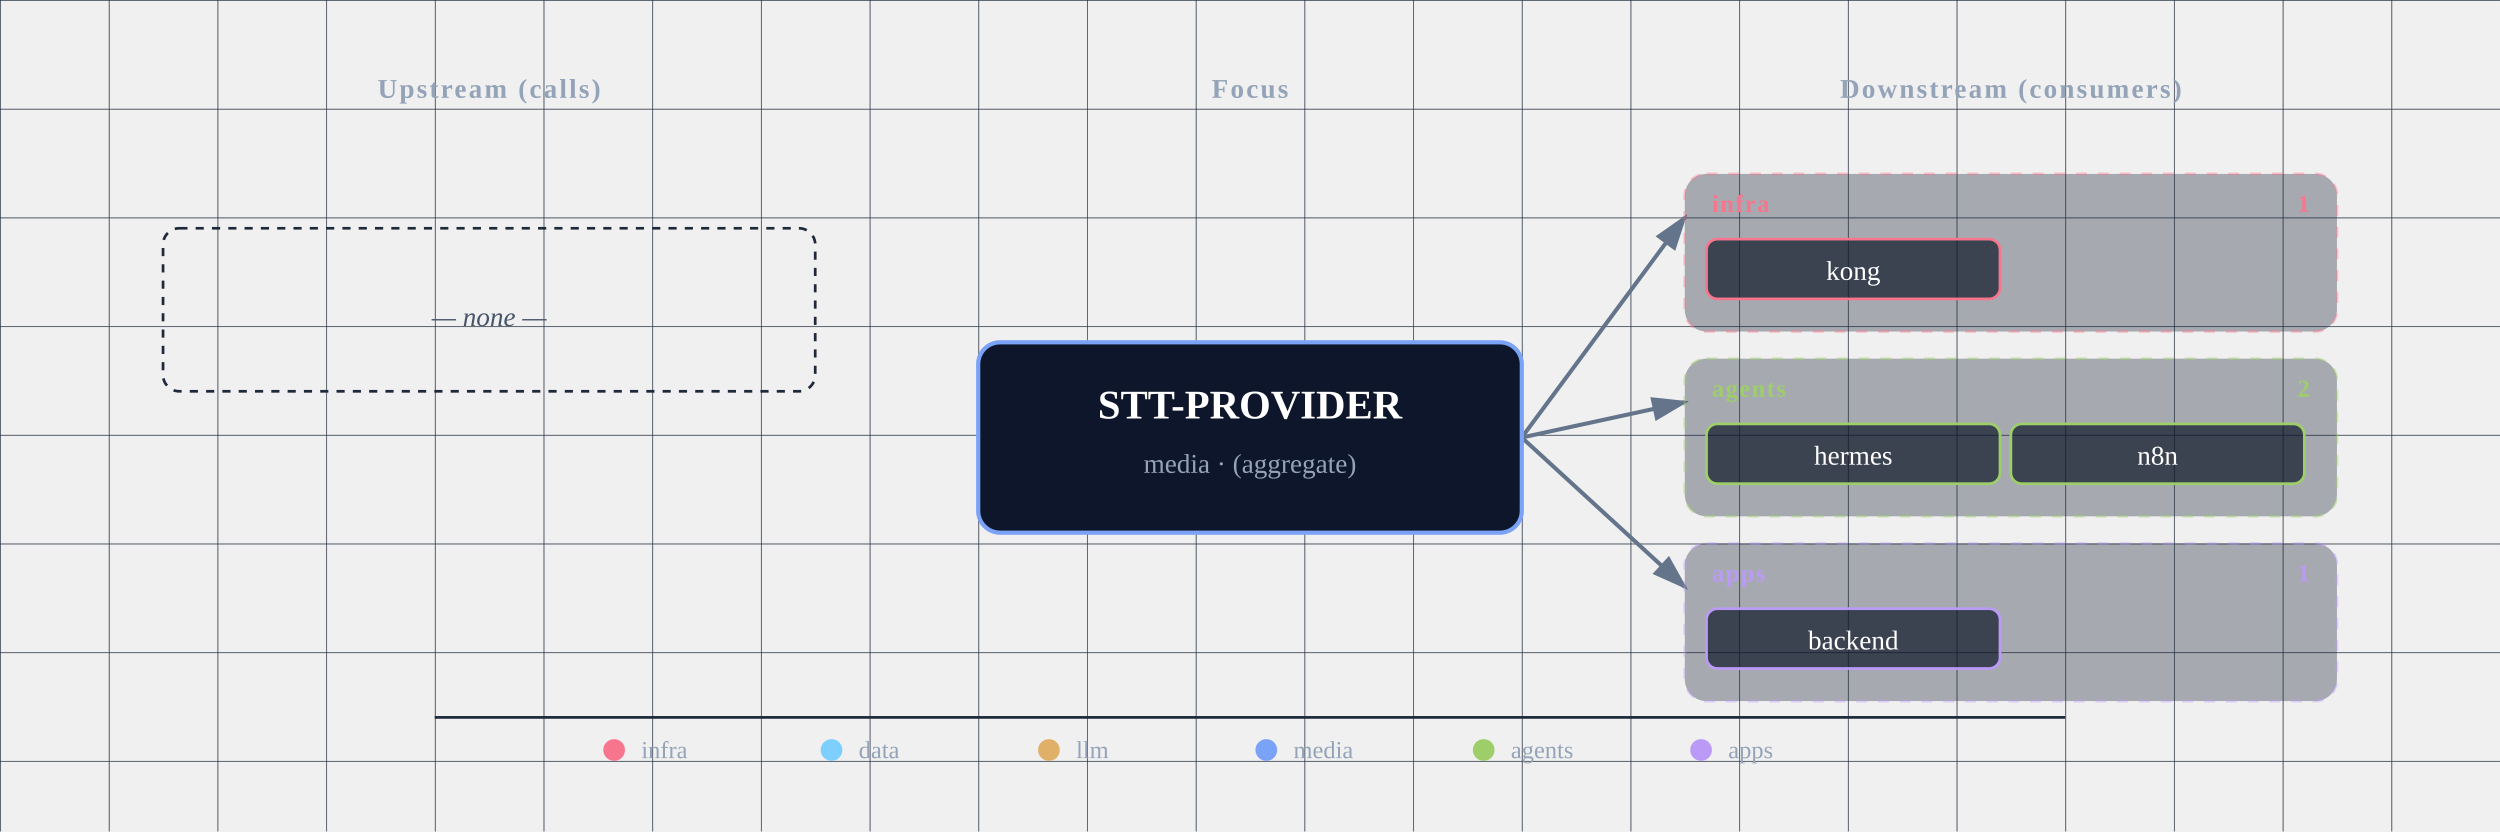
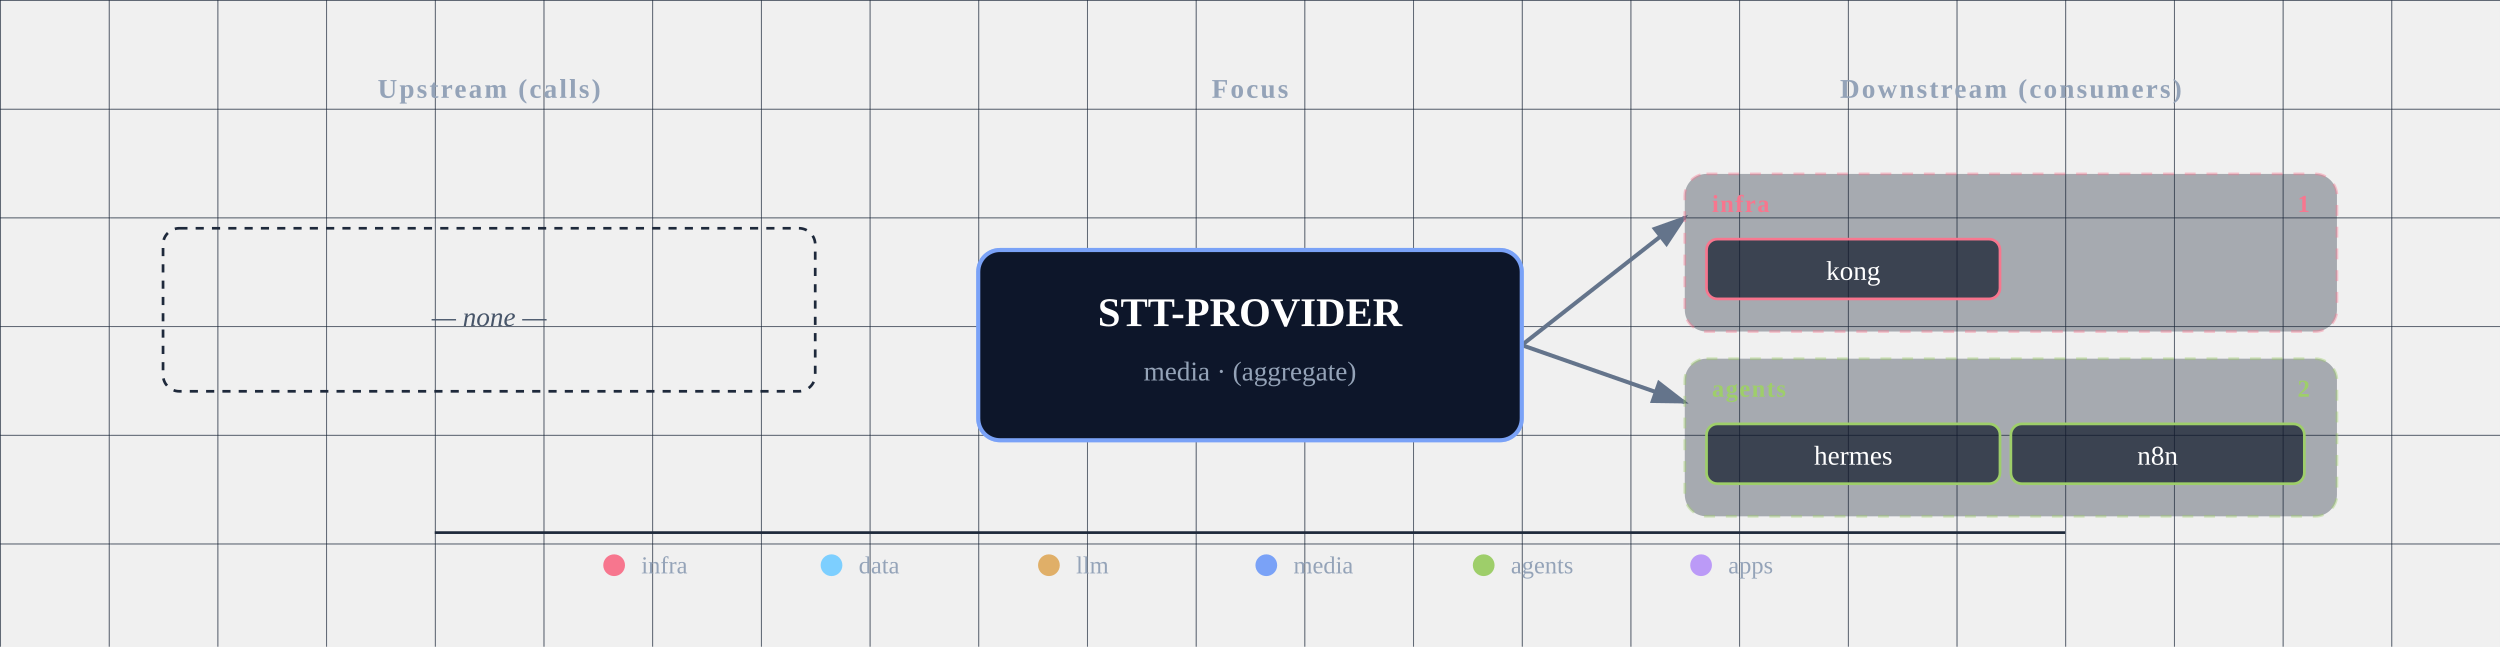
- <svg xmlns="http://www.w3.org/2000/svg" viewBox="0 0 920 306">
+ <svg xmlns="http://www.w3.org/2000/svg" viewBox="0 0 920 238">
  <defs>
    <pattern id="grid" width="40" height="40" patternUnits="userSpaceOnUse">
      <path d="M 40 0 L 0 0 0 40" fill="none" stroke="#1e293b" stroke-width="0.5" />
    </pattern>
    <marker id="arrowhead" markerWidth="9" markerHeight="6" refX="8" refY="3" orient="auto">
      <polygon points="0 0, 9 3, 0 6" fill="#64748b" />
    </marker>
    <filter id="focus-glow" x="-50%" y="-50%" width="200%" height="200%">
      <feGaussianBlur in="SourceAlpha" stdDeviation="6" />
      <feFlood flood-color="#7aa2f7" flood-opacity="0.6" />
      <feComposite in2="SourceAlpha" operator="in" />
      <feMerge>
        <feMergeNode />
        <feMergeNode in="SourceGraphic" />
      </feMerge>
    </filter>
  </defs>
-   <rect width="920" height="306" fill="url(#grid)" />
+   <rect width="920" height="238" fill="url(#grid)" />
  <text x="180" y="36" fill="#94a3b8" font-size="10" font-weight="600" text-anchor="middle" letter-spacing="0.08em">Upstream (calls)</text>
  <text x="460" y="36" fill="#94a3b8" font-size="10" font-weight="600" text-anchor="middle" letter-spacing="0.08em">Focus</text>
  <text x="740" y="36" fill="#94a3b8" font-size="10" font-weight="600" text-anchor="middle" letter-spacing="0.08em">Downstream (consumers)</text>
-   <line x1="560" y1="161" x2="620" y2="80" stroke="#64748b" stroke-width="1.5" marker-end="url(#arrowhead)" />
-   <line x1="560" y1="161" x2="620" y2="148" stroke="#64748b" stroke-width="1.5" marker-end="url(#arrowhead)" />
-   <line x1="560" y1="161" x2="620" y2="216" stroke="#64748b" stroke-width="1.5" marker-end="url(#arrowhead)" />
+   <line x1="560" y1="127" x2="620" y2="80" stroke="#64748b" stroke-width="1.5" marker-end="url(#arrowhead)" />
+   <line x1="560" y1="127" x2="620" y2="148" stroke="#64748b" stroke-width="1.5" marker-end="url(#arrowhead)" />
  <g>
    <rect x="60" y="84" width="240" height="60" rx="6" fill="none" stroke="#1e293b" stroke-width="1" stroke-dasharray="3,3" />
    <text x="180" y="120" fill="#475569" font-size="10" font-style="italic" text-anchor="middle">— none —</text>
  </g>
  <g>
    <g class="cluster">
      <rect x="620" y="64" width="240" height="58" rx="8" fill="rgba(30,41,59,0.35)" stroke="#f7768e" stroke-width="1" stroke-dasharray="4,4" stroke-opacity="0.4" />
      <text x="630" y="78" fill="#f7768e" font-size="9" font-weight="700" text-anchor="start" style="letter-spacing:0.06em;text-transform:uppercase;">infra</text>
      <text x="850" y="78" fill="#f7768e" font-size="9" font-weight="600" text-anchor="end">1</text>
    </g>
    <g>
      <rect x="628" y="88" width="108" height="22" rx="4" fill="rgba(15,23,42,0.7)" stroke="#f7768e" stroke-width="1" />
      <text x="682" y="103" fill="white" font-size="10" text-anchor="middle">kong</text>
    </g>
    <g class="cluster">
      <rect x="620" y="132" width="240" height="58" rx="8" fill="rgba(30,41,59,0.35)" stroke="#9ece6a" stroke-width="1" stroke-dasharray="4,4" stroke-opacity="0.4" />
      <text x="630" y="146" fill="#9ece6a" font-size="9" font-weight="700" text-anchor="start" style="letter-spacing:0.06em;text-transform:uppercase;">agents</text>
      <text x="850" y="146" fill="#9ece6a" font-size="9" font-weight="600" text-anchor="end">2</text>
    </g>
    <g>
      <rect x="628" y="156" width="108" height="22" rx="4" fill="rgba(15,23,42,0.7)" stroke="#9ece6a" stroke-width="1" />
      <text x="682" y="171" fill="white" font-size="10" text-anchor="middle">hermes</text>
    </g>
    <g>
      <rect x="740" y="156" width="108" height="22" rx="4" fill="rgba(15,23,42,0.7)" stroke="#9ece6a" stroke-width="1" />
      <text x="794" y="171" fill="white" font-size="10" text-anchor="middle">n8n</text>
    </g>
-     <g class="cluster">
-       <rect x="620" y="200" width="240" height="58" rx="8" fill="rgba(30,41,59,0.35)" stroke="#bb9af7" stroke-width="1" stroke-dasharray="4,4" stroke-opacity="0.4" />
-       <text x="630" y="214" fill="#bb9af7" font-size="9" font-weight="700" text-anchor="start" style="letter-spacing:0.06em;text-transform:uppercase;">apps</text>
-       <text x="850" y="214" fill="#bb9af7" font-size="9" font-weight="600" text-anchor="end">1</text>
-     </g>
-     <g>
-       <rect x="628" y="224" width="108" height="22" rx="4" fill="rgba(15,23,42,0.7)" stroke="#bb9af7" stroke-width="1" />
-       <text x="682" y="239" fill="white" font-size="10" text-anchor="middle">backend</text>
-     </g>
  </g>
  <g class="focus" filter="url(#focus-glow)">
-     <rect x="360" y="126" width="200" height="70" rx="8" fill="#0f172a" stroke="#7aa2f7" stroke-width="1.5" />
-     <text x="460" y="154" fill="white" font-size="15" font-weight="700" text-anchor="middle">STT-PROVIDER</text>
-     <text x="460" y="174" fill="#94a3b8" font-size="10" text-anchor="middle">media · (aggregate)</text>
+     <rect x="360" y="92" width="200" height="70" rx="8" fill="#0f172a" stroke="#7aa2f7" stroke-width="1.5" />
+     <text x="460" y="120" fill="white" font-size="15" font-weight="700" text-anchor="middle">STT-PROVIDER</text>
+     <text x="460" y="140" fill="#94a3b8" font-size="10" text-anchor="middle">media · (aggregate)</text>
  </g>
  <g class="legend">
-     <line x1="160" y1="264" x2="760" y2="264" stroke="#1e293b" stroke-width="1" />
-     <circle cx="226" cy="276" r="4" fill="#f7768e" />
-     <text x="236" y="279" fill="#94a3b8" font-size="9" font-weight="400" text-anchor="start">infra</text>
-     <circle cx="306" cy="276" r="4" fill="#7dcfff" />
-     <text x="316" y="279" fill="#94a3b8" font-size="9" font-weight="400" text-anchor="start">data</text>
-     <circle cx="386" cy="276" r="4" fill="#e0af68" />
-     <text x="396" y="279" fill="#94a3b8" font-size="9" font-weight="400" text-anchor="start">llm</text>
-     <circle cx="466" cy="276" r="4" fill="#7aa2f7" />
-     <text x="476" y="279" fill="#94a3b8" font-size="9" font-weight="400" text-anchor="start">media</text>
-     <circle cx="546" cy="276" r="4" fill="#9ece6a" />
-     <text x="556" y="279" fill="#94a3b8" font-size="9" font-weight="400" text-anchor="start">agents</text>
-     <circle cx="626" cy="276" r="4" fill="#bb9af7" />
-     <text x="636" y="279" fill="#94a3b8" font-size="9" font-weight="400" text-anchor="start">apps</text>
+     <line x1="160" y1="196" x2="760" y2="196" stroke="#1e293b" stroke-width="1" />
+     <circle cx="226" cy="208" r="4" fill="#f7768e" />
+     <text x="236" y="211" fill="#94a3b8" font-size="9" font-weight="400" text-anchor="start">infra</text>
+     <circle cx="306" cy="208" r="4" fill="#7dcfff" />
+     <text x="316" y="211" fill="#94a3b8" font-size="9" font-weight="400" text-anchor="start">data</text>
+     <circle cx="386" cy="208" r="4" fill="#e0af68" />
+     <text x="396" y="211" fill="#94a3b8" font-size="9" font-weight="400" text-anchor="start">llm</text>
+     <circle cx="466" cy="208" r="4" fill="#7aa2f7" />
+     <text x="476" y="211" fill="#94a3b8" font-size="9" font-weight="400" text-anchor="start">media</text>
+     <circle cx="546" cy="208" r="4" fill="#9ece6a" />
+     <text x="556" y="211" fill="#94a3b8" font-size="9" font-weight="400" text-anchor="start">agents</text>
+     <circle cx="626" cy="208" r="4" fill="#bb9af7" />
+     <text x="636" y="211" fill="#94a3b8" font-size="9" font-weight="400" text-anchor="start">apps</text>
  </g>
</svg>
